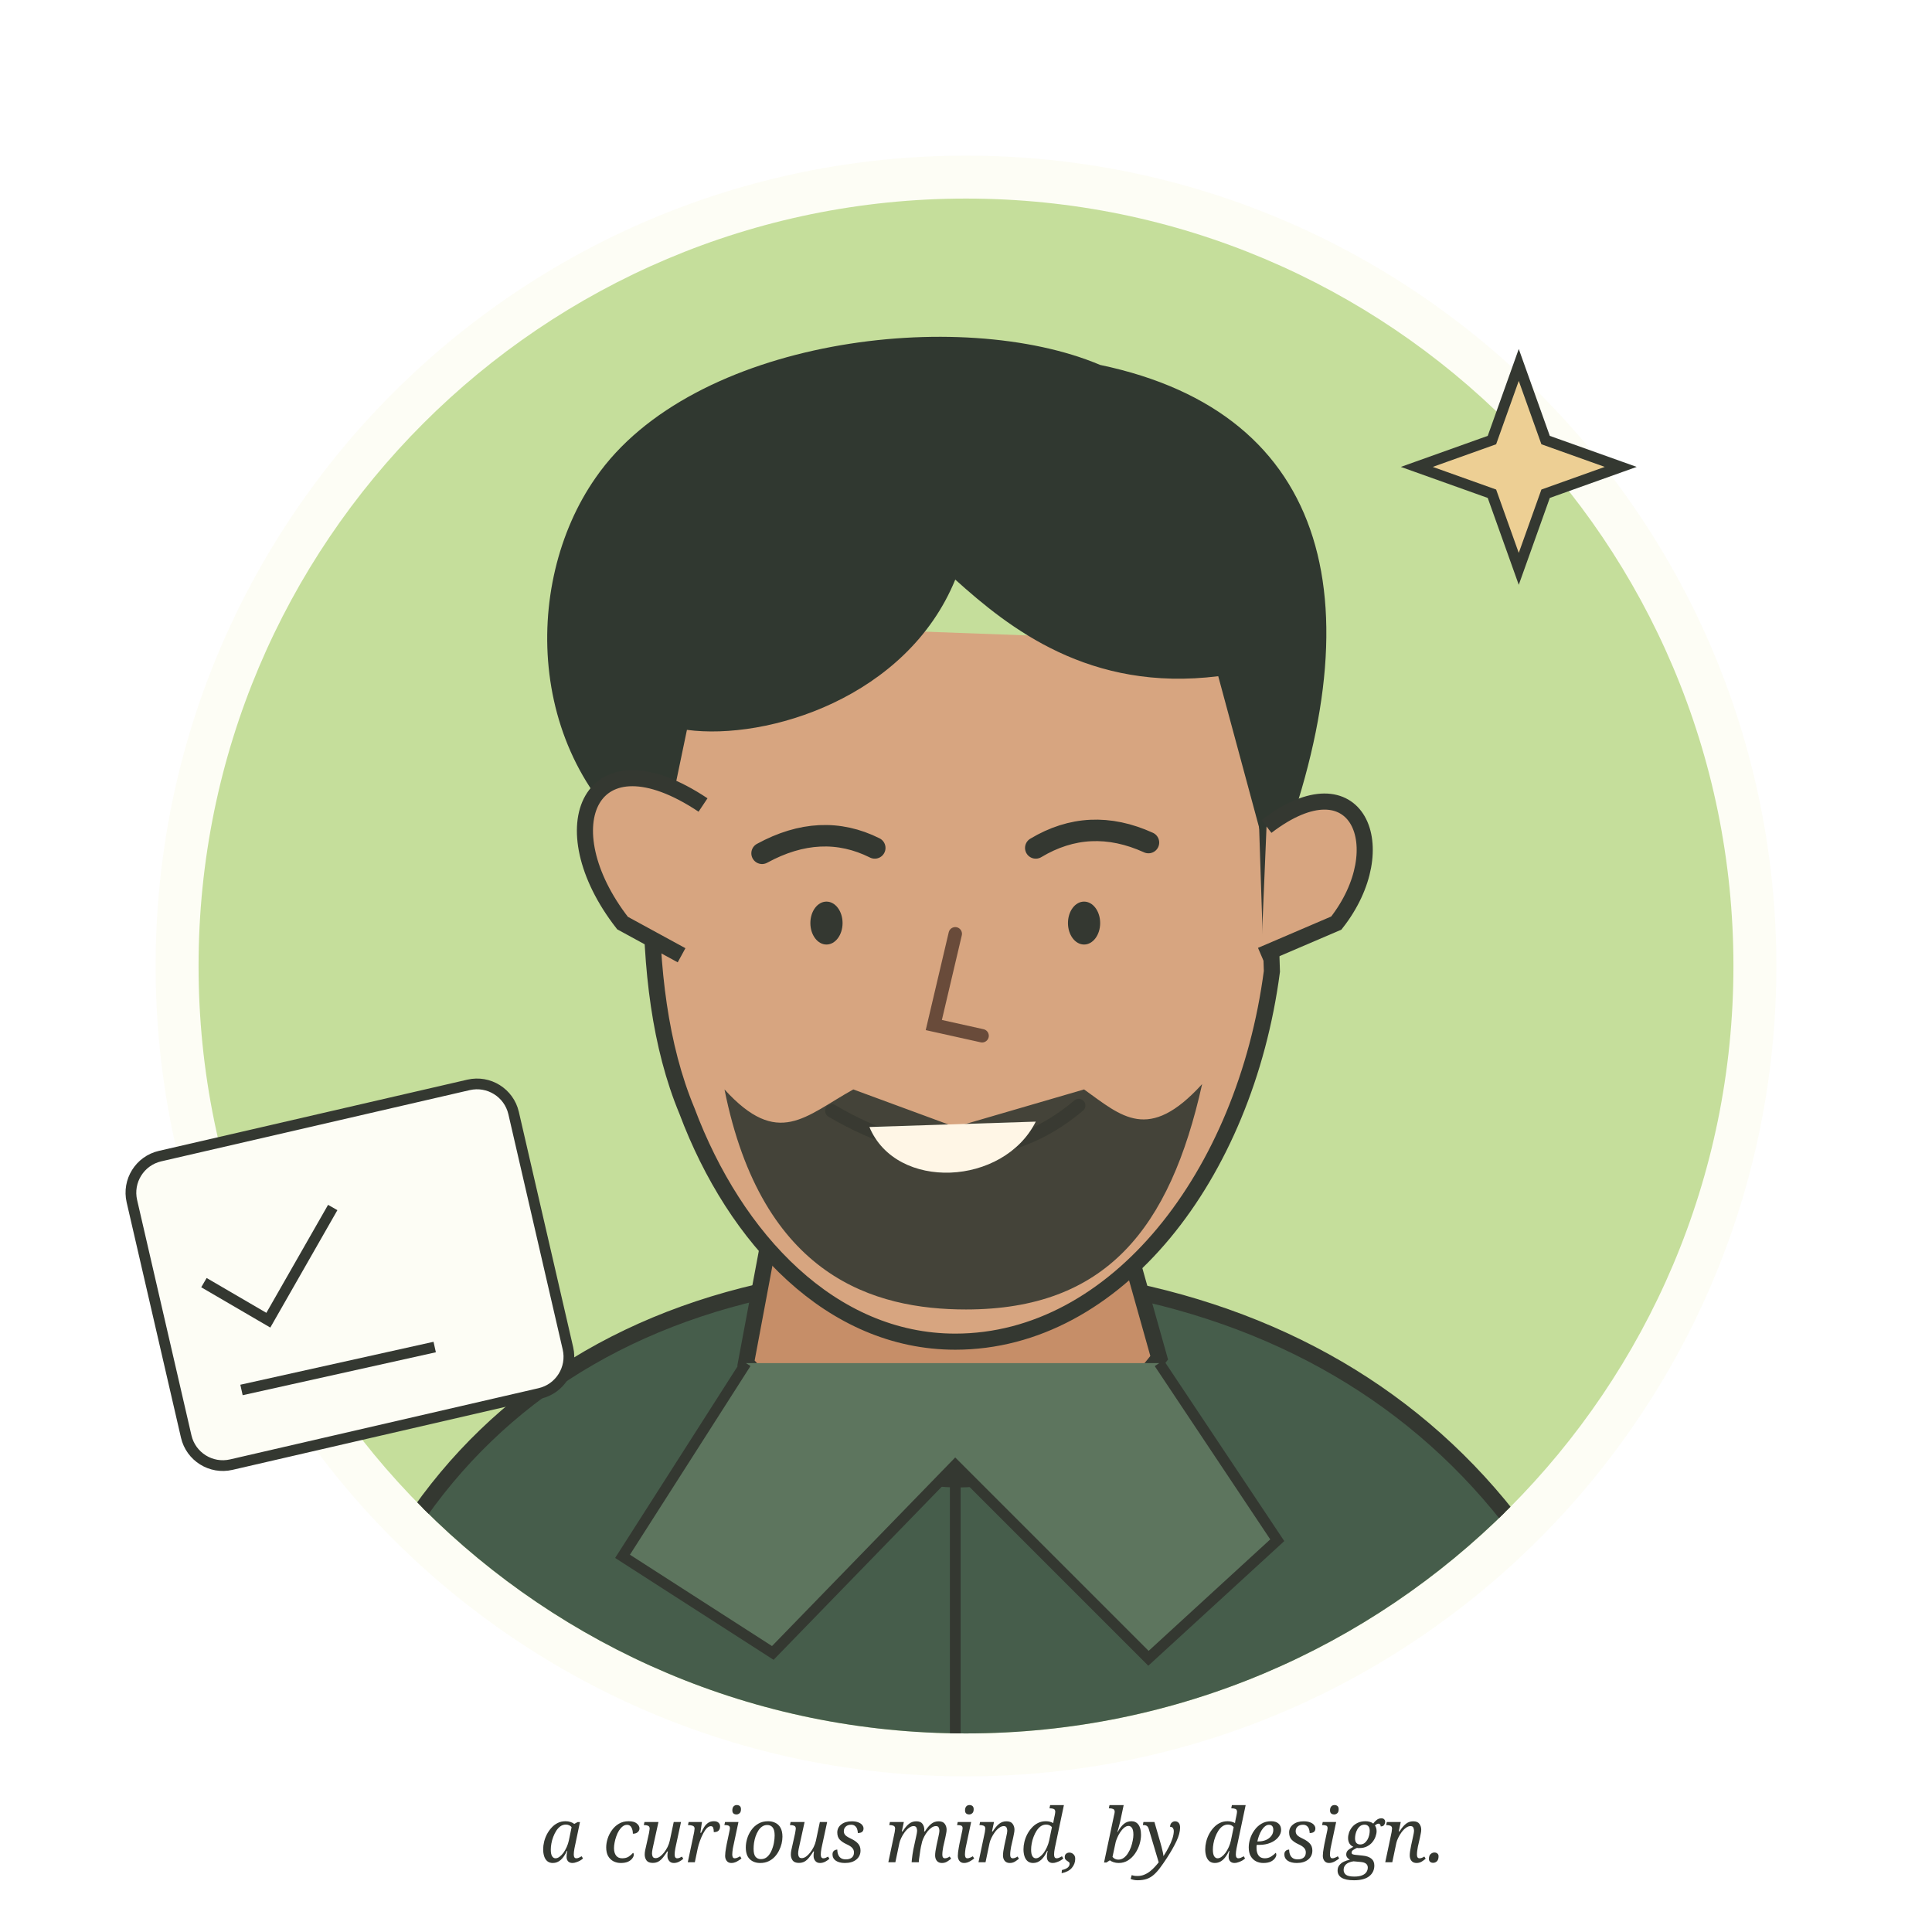
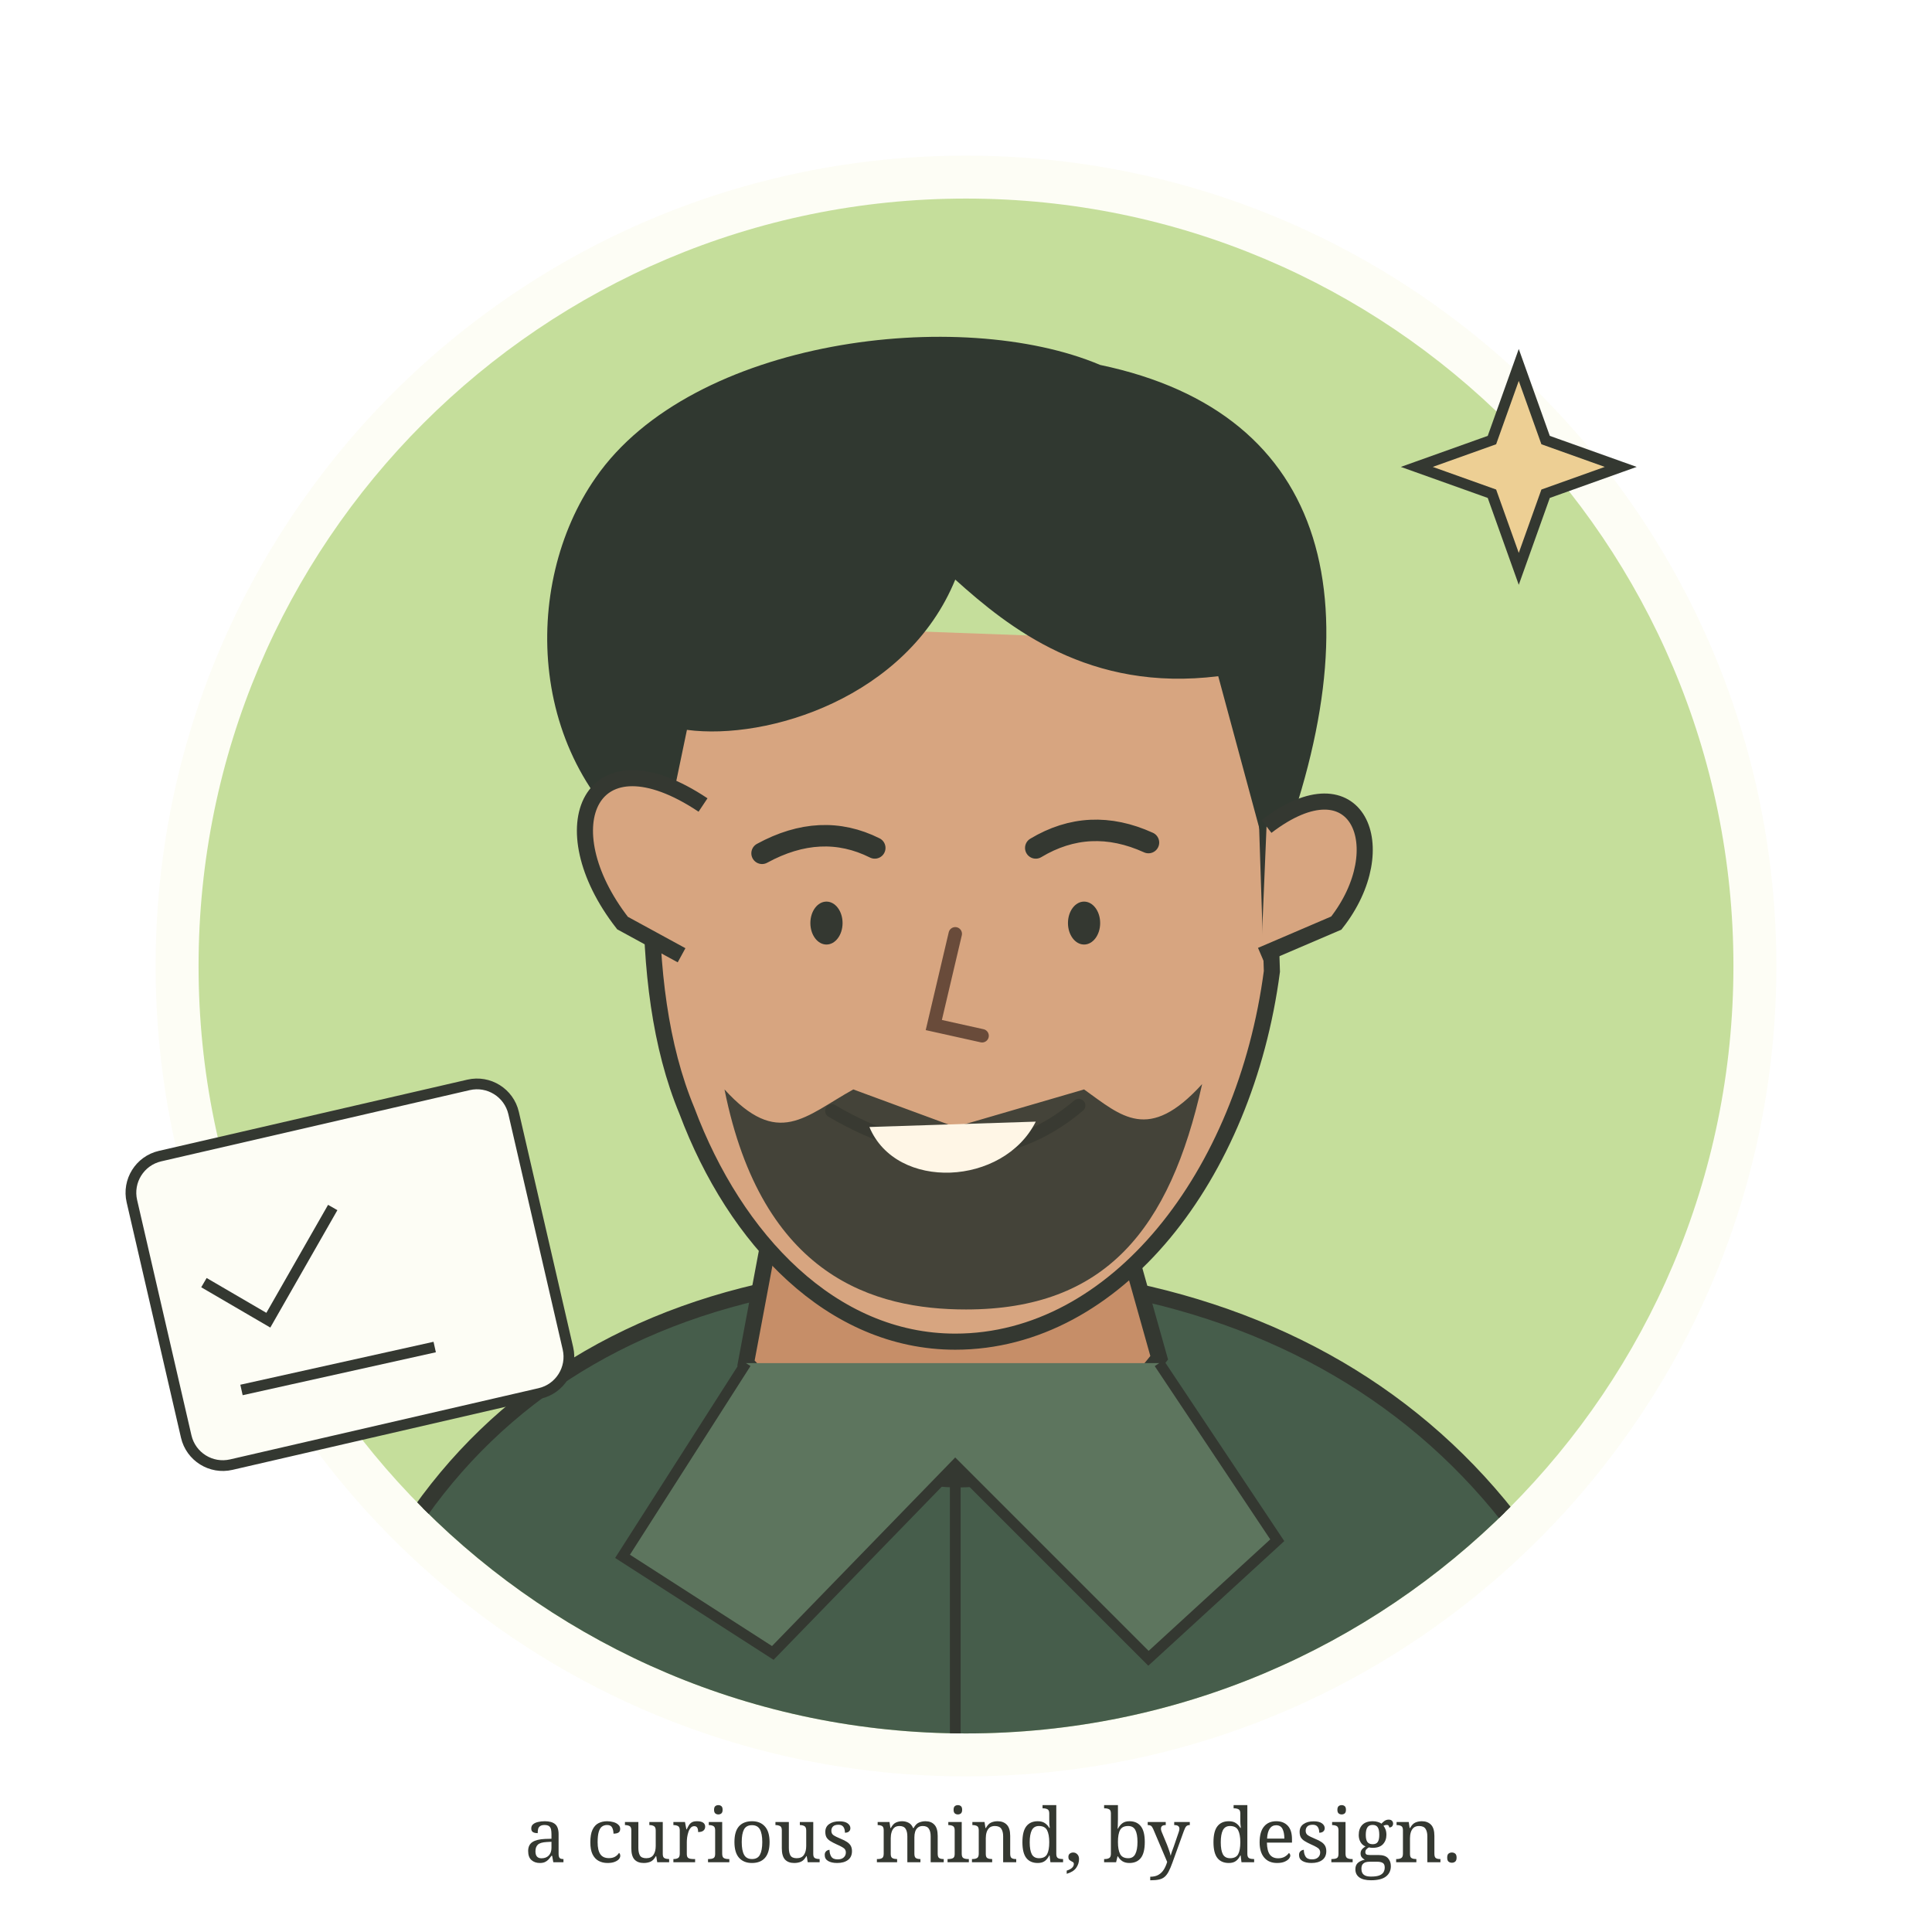
<svg xmlns="http://www.w3.org/2000/svg" viewBox="0 0 360 360">
  <defs>
    <clipPath id="portrait">
      <circle cx="180" cy="180" r="143" />
    </clipPath>
  </defs>
  <circle cx="180" cy="180" r="151" fill="#fdfdf5" />
  <circle cx="180" cy="180" r="143" fill="#c5de9b" />
  <g clip-path="url(#portrait)">
    <path d="M56 352c4-72 48-115 120-115s122 40 133 115" fill="#465d4b" stroke="#343831" stroke-width="3" />
    <path d="m145 222-6 32c29 31 55 27 77-1l-9-32" fill="#c68e68" stroke="#343831" stroke-width="3" />
    <path d="M126 116c-5 33-8 67 2 91 9 24 27 43 50 43 30 0 54-31 59-69l-2-61" fill="#d7a580" stroke="#343831" stroke-width="3" />
    <path d="M123 160c-25-17-26-51-12-71 18-26 68-32 94-21 43 9 52 45 32 95l-10-37c-24 3-39-9-49-18-9 22-35 30-50 28Z" fill="#303830" />
    <path d="M131 150c-21-14-29 4-15 22l11 6m109-24c17-13 24 4 13 18l-14 6" fill="#d7a580" stroke="#343831" stroke-width="3" />
    <path d="M142 159q11-6 21-1m30 0q10-6 21-1" stroke="#343831" stroke-width="4" fill="none" stroke-linecap="round" />
    <ellipse cx="154" cy="172" rx="3" ry="4" fill="#343831" />
    <ellipse cx="202" cy="172" rx="3" ry="4" fill="#343831" />
    <path d="m178 174-4 17 9 2m-28 14c17 10 33 10 46-1" stroke="#694b3a" stroke-width="2.5" fill="none" stroke-linecap="round" />
    <path d="M135 203c7 35 28 41 45 41 26 0 38-15 44-42-10 11-15 6-22 1l-24 7-19-7c-9 5-14 11-24 0" fill="#343831" opacity=".9" />
    <path d="m162 210 31-1c-6 12-26 13-31 1" fill="#fff6e6" />
    <path d="m139 254-23 36 28 18 34-35 36 36 24-22-22-33" fill="#5d755e" stroke="#343831" stroke-width="2" />
    <path d="M178 274v80" stroke="#343831" stroke-width="2" />
  </g>
  <g stroke="#343831" stroke-width="2" fill="#fdfdf5">
    <rect x="23" y="217" width="73" height="59" rx="7" transform="rotate(-13 23 217)" />
    <path d="m38 239 12 7 12-21m-17 34 36-8" />
    <path d="m283 68 5 14 14 5-14 5-5 14-5-14-14-5 14-5Z" fill="#edcf94" />
  </g>
-   <text x="185" y="347" text-anchor="middle" font-family="Georgia,serif" font-style="italic" font-size="14" fill="#343831">a curious mind, by design.</text>
+   <text x="185" y="347" text-anchor="middle" font-family="Georgia,serif" font-size="14" fill="#343831">a curious mind, by design.</text>
</svg>
